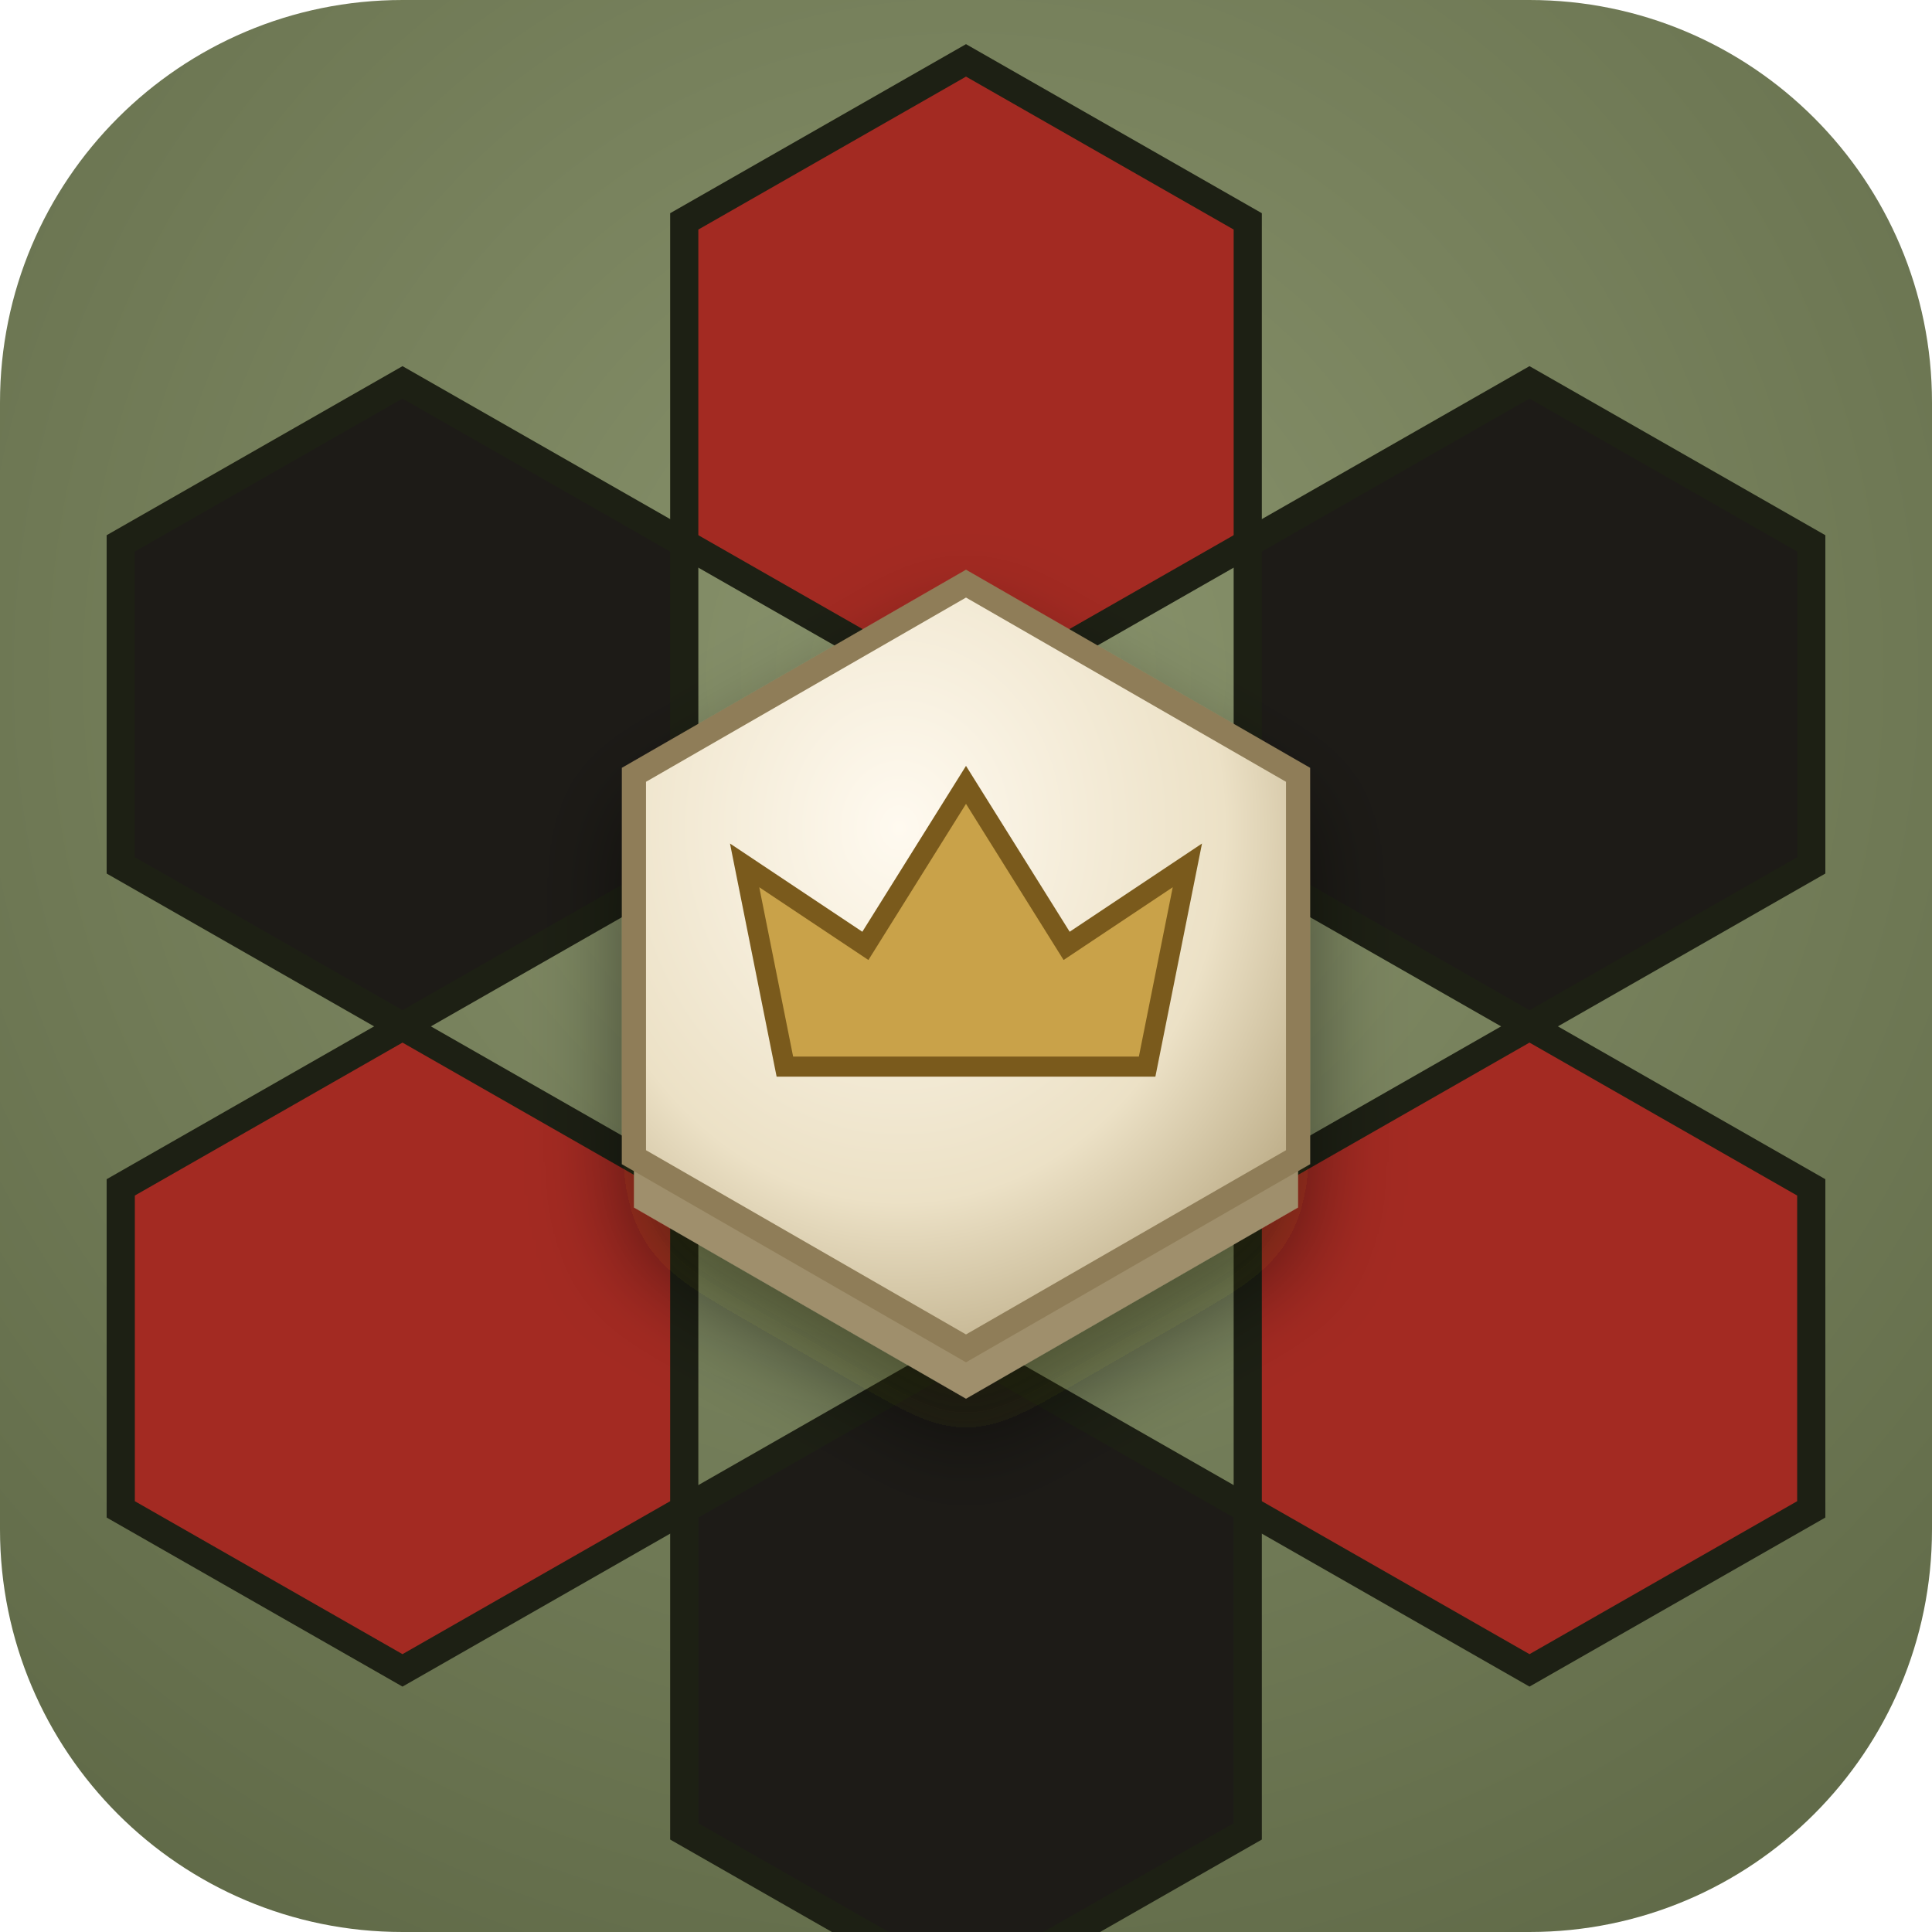
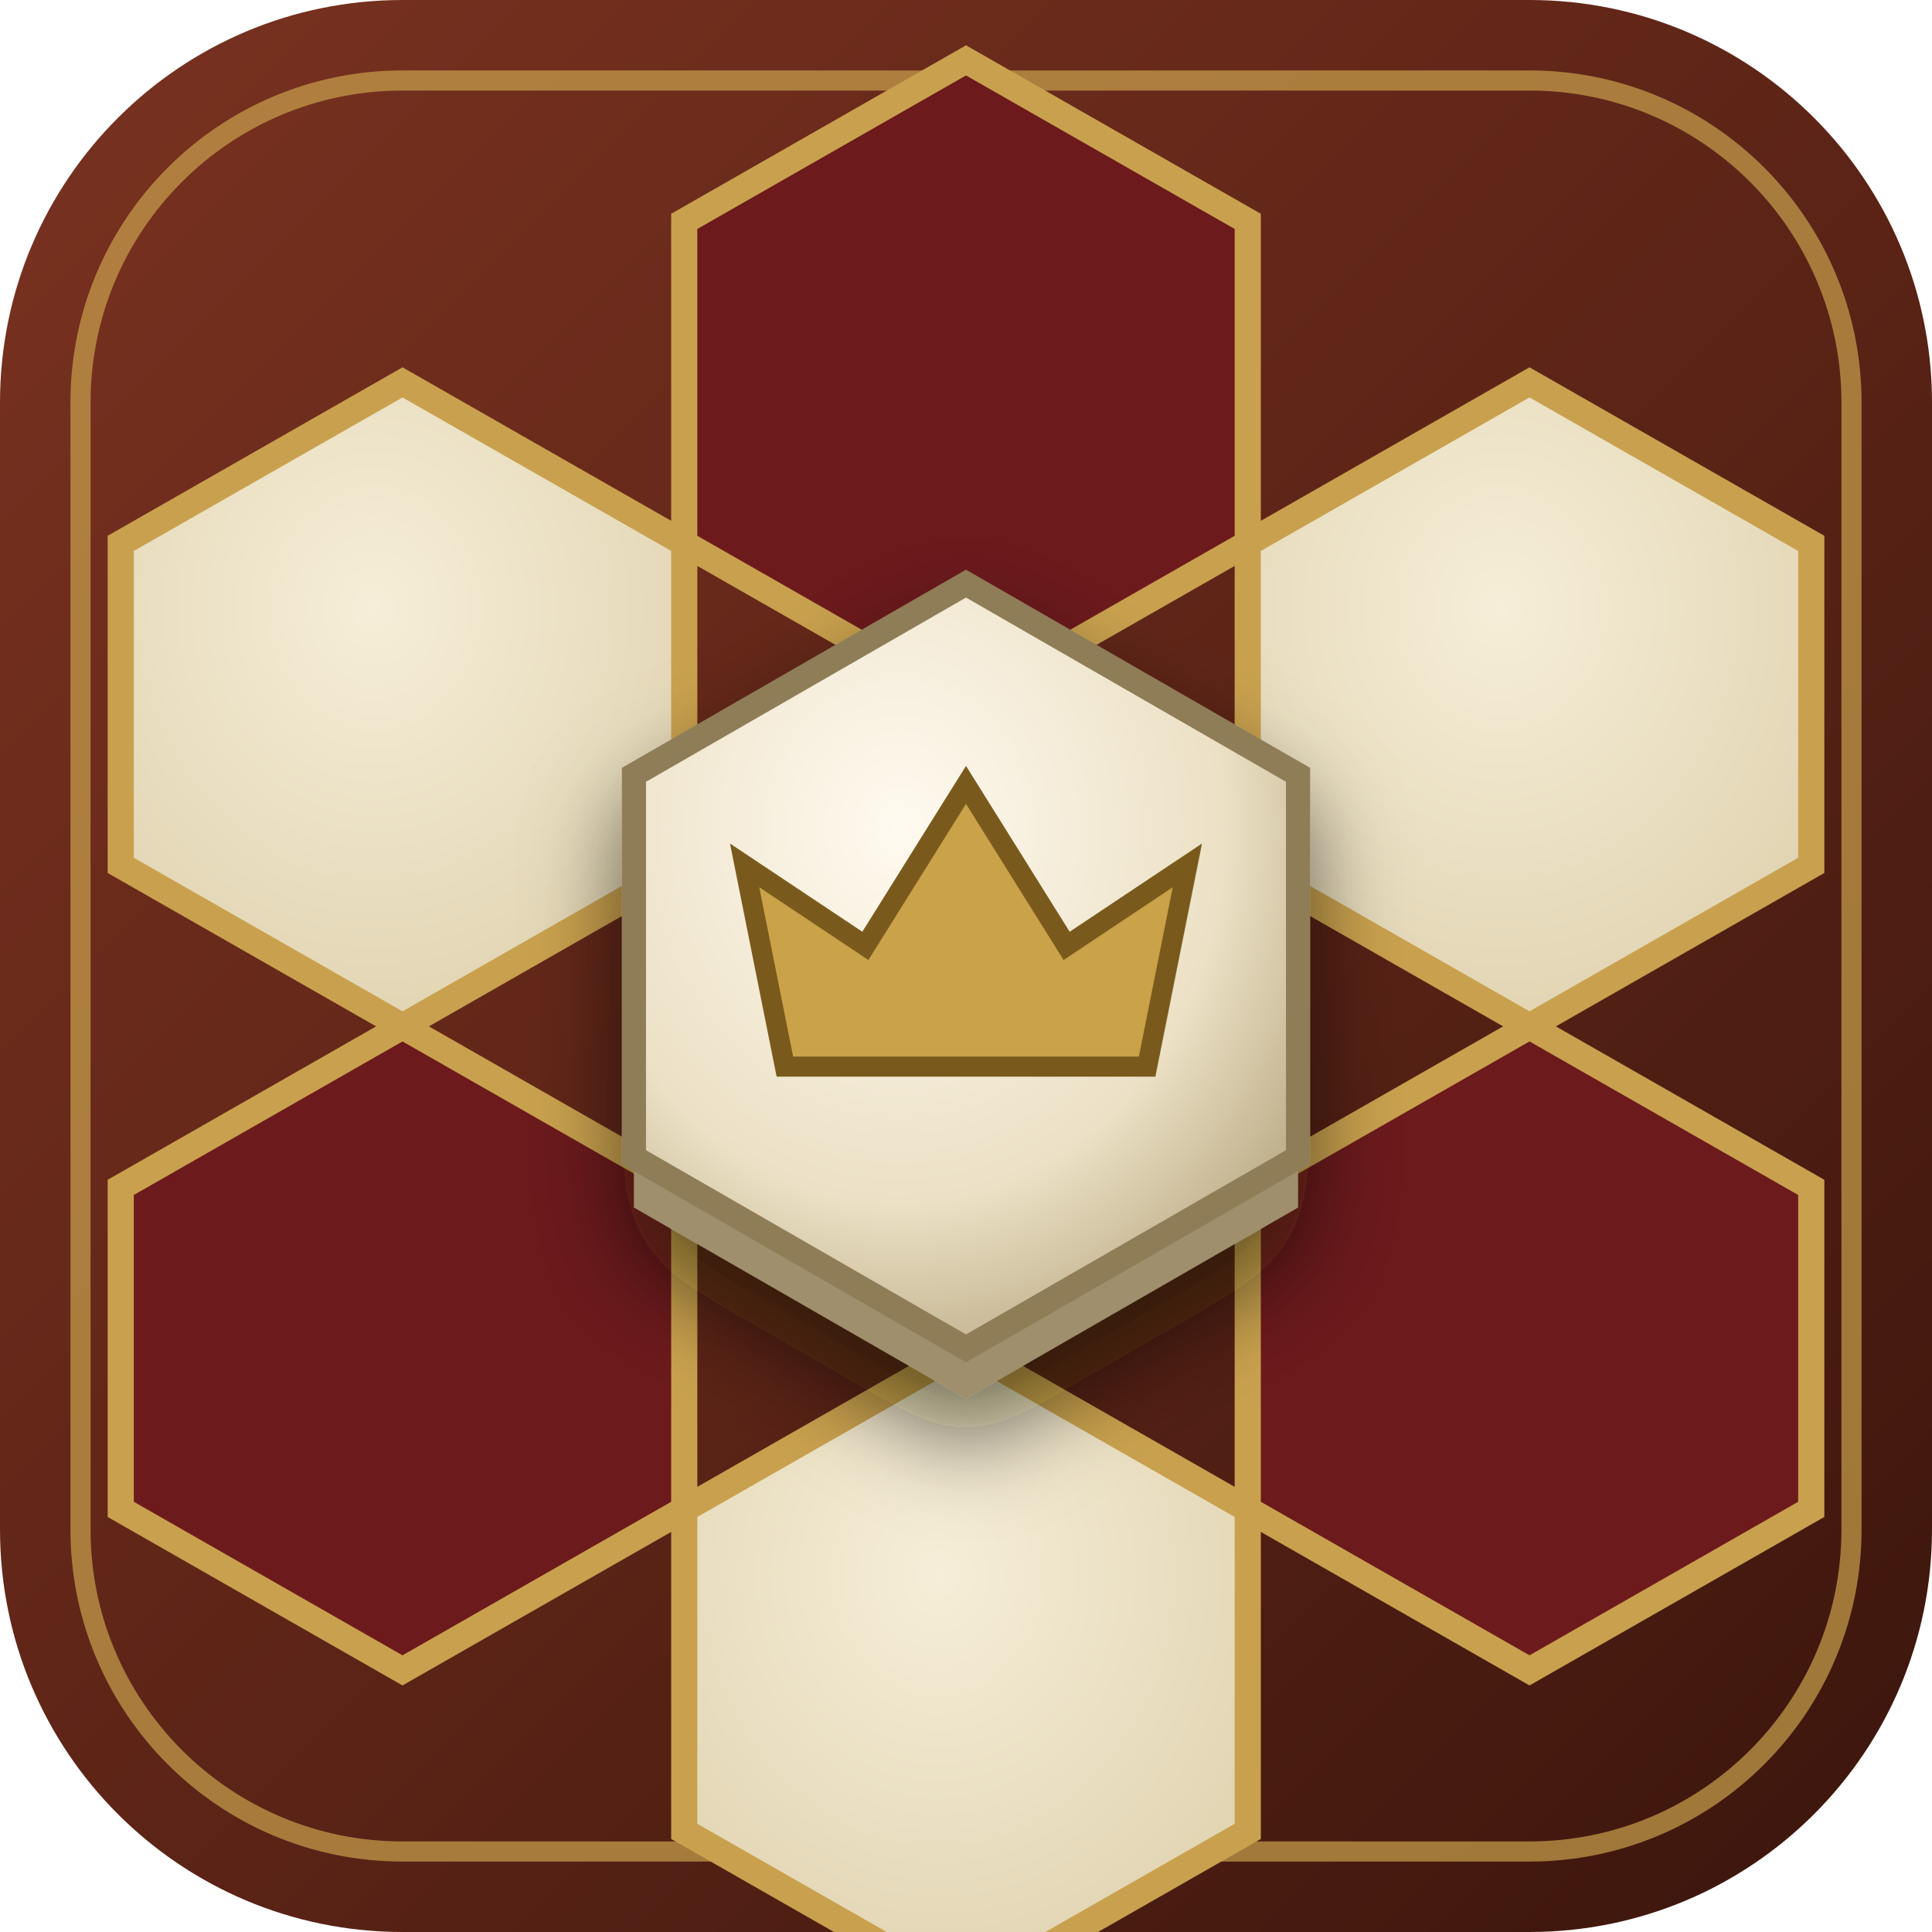
<svg xmlns="http://www.w3.org/2000/svg" viewBox="0 0 96 96" width="96" height="96">
  <defs>
    <clipPath id="ag-c">
      <rect width="96" height="96" rx="20" />
    </clipPath>
-     <radialGradient id="ag-bg" cx=".5" cy=".35" r=".8">
-       <stop offset="0" stop-color="#8a946d" />
-       <stop offset="1" stop-color="#5d6745" />
-     </radialGradient>
+     <linearGradient id="ag-bg" x1="0" y1="0" x2="1" y2="1">
+       <stop offset="0" stop-color="#7a3220" />
+       <stop offset=".55" stop-color="#5a2316" />
+       <stop offset="1" stop-color="#3a150c" />
+     </linearGradient>
    <radialGradient id="ag-q" cx=".4" cy=".32" r=".75">
      <stop offset="0" stop-color="#fffaf0" />
      <stop offset=".65" stop-color="#ece1c6" />
      <stop offset="1" stop-color="#b9a983" />
    </radialGradient>
+     <radialGradient id="ag-iv" cx=".45" cy=".35" r=".8">
+       <stop offset="0" stop-color="#f6eed8" />
+       <stop offset="1" stop-color="#ddcfab" />
+     </radialGradient>
    <filter id="ag-sh" x="-20%" y="-20%" width="140%" height="150%">
-       <feDropShadow dx="0" dy="2.4" stdDeviation="2.2" flood-color="#141a0c" flood-opacity=".45" />
+       <feDropShadow dx="0" dy="2.4" stdDeviation="2.2" flood-color="#1a0805" flood-opacity=".55" />
    </filter>
  </defs>
  <g clip-path="url(#ag-c)">
    <rect width="96" height="96" fill="url(#ag-bg)" />
-     <g stroke="#1d2014" stroke-width="1.4">
-       <path d="M48 3l14 8v16l-14 8-14-8V11z" fill="#a32a22" />
-       <path d="M76 19l14 8v16l-14 8-14-8V27z" fill="#1d1b17" />
-       <path d="M76 51l14 8v16l-14 8-14-8V59z" fill="#a32a22" />
-       <path d="M48 67l14 8v16l-14 8-14-8V75z" fill="#1d1b17" />
-       <path d="M20 51l14 8v16l-14 8-14-8V59z" fill="#a32a22" />
-       <path d="M20 19l14 8v16l-14 8-14-8V27z" fill="#1d1b17" />
-       <path d="M48 35l14 8v16l-14 8-14-8V43z" fill="#232a1c" />
+     <rect x="4" y="4" width="88" height="88" rx="16" fill="none" stroke="#c9a14e" stroke-width="1" stroke-opacity=".7" />
+     <g stroke="#c9a14e" stroke-width="1.3">
+       <path d="M48 3l14 8v16l-14 8-14-8V11z" fill="#6c1a1c" />
+       <path d="M76 19l14 8v16l-14 8-14-8V27z" fill="url(#ag-iv)" />
+       <path d="M76 51l14 8v16l-14 8-14-8V59z" fill="#6c1a1c" />
+       <path d="M48 67l14 8v16l-14 8-14-8V75z" fill="url(#ag-iv)" />
+       <path d="M20 51l14 8v16l-14 8-14-8V59z" fill="#6c1a1c" />
+       <path d="M20 19l14 8v16l-14 8-14-8V27z" fill="url(#ag-iv)" />
+       <path d="M48 35l14 8v16l-14 8-14-8V43z" fill="#1e3a2c" />
    </g>
    <g filter="url(#ag-sh)">
      <path d="M48 31.5l16.5 9.5v19L48 69.5 31.5 60V41z" fill="#9f8f6c" />
      <path d="M48 29l16.5 9.5v19L48 67 31.5 57.5v-19z" fill="url(#ag-q)" stroke="#8f7d58" stroke-width="1.2" />
      <path d="M39 53l-2-10 6 4 5-8 5 8 6-4-2 10z" fill="#c9a24a" stroke="#7a5a1c" stroke-width="1" />
    </g>
  </g>
</svg>
